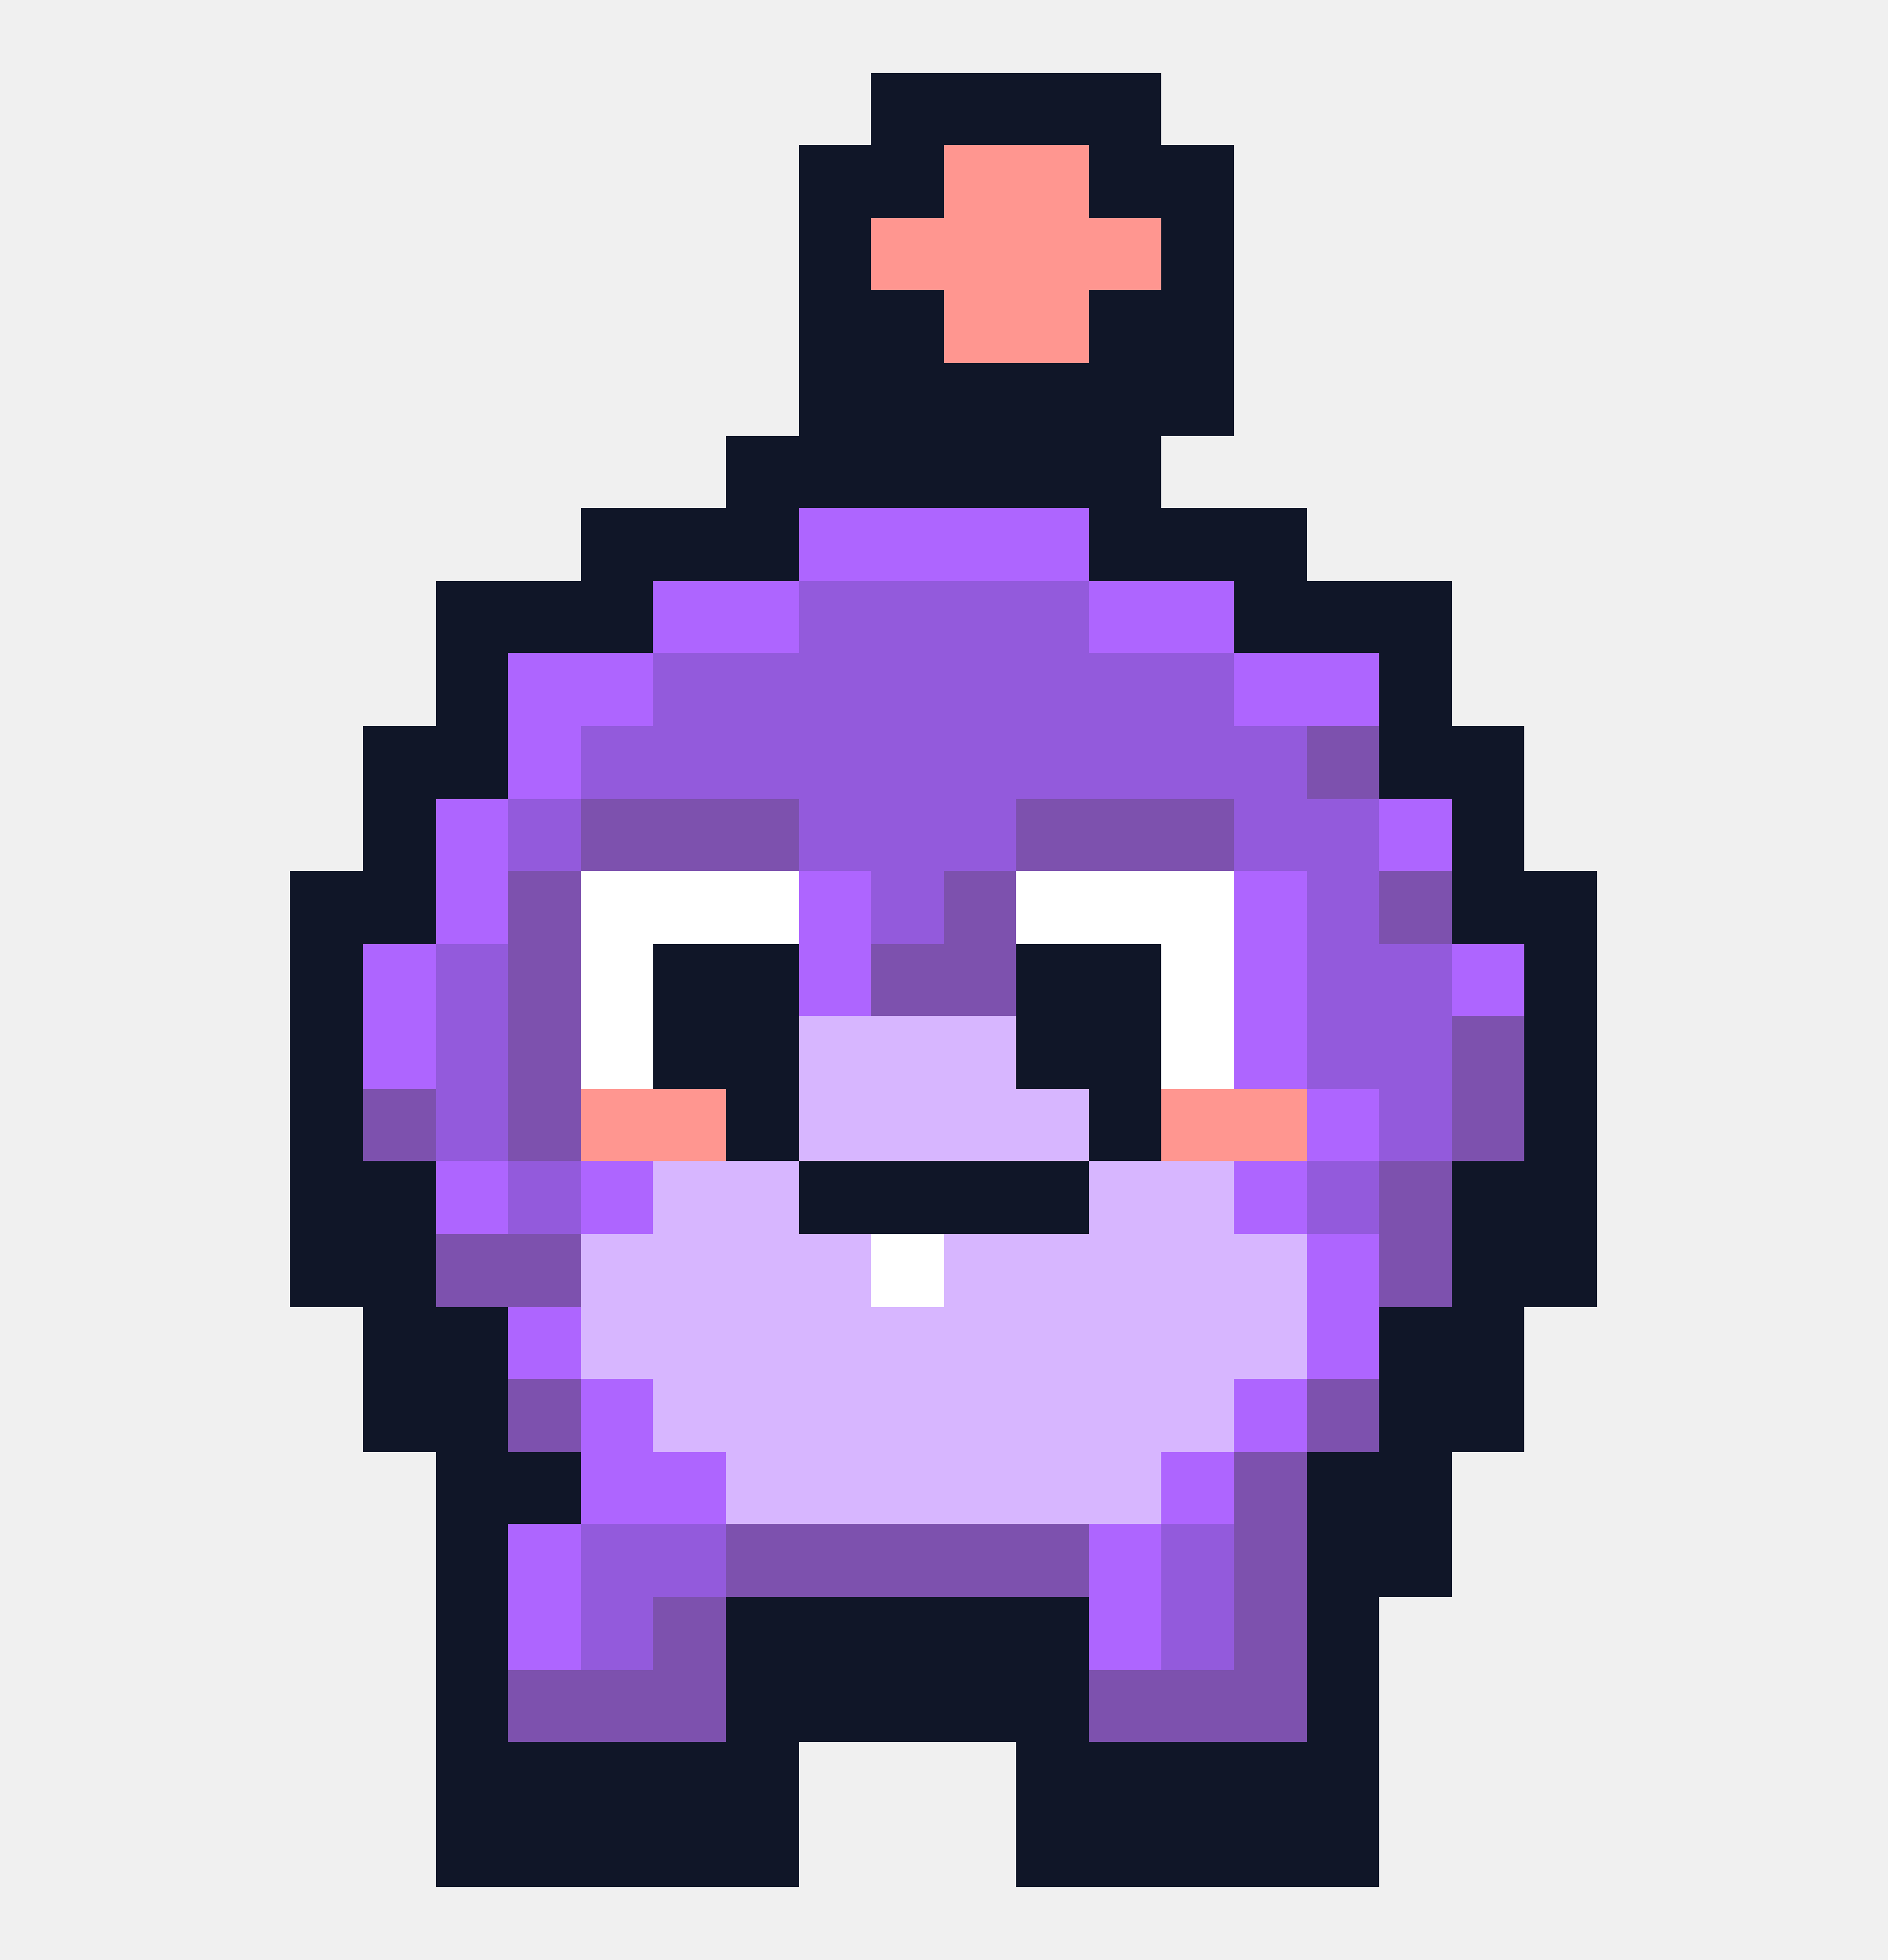
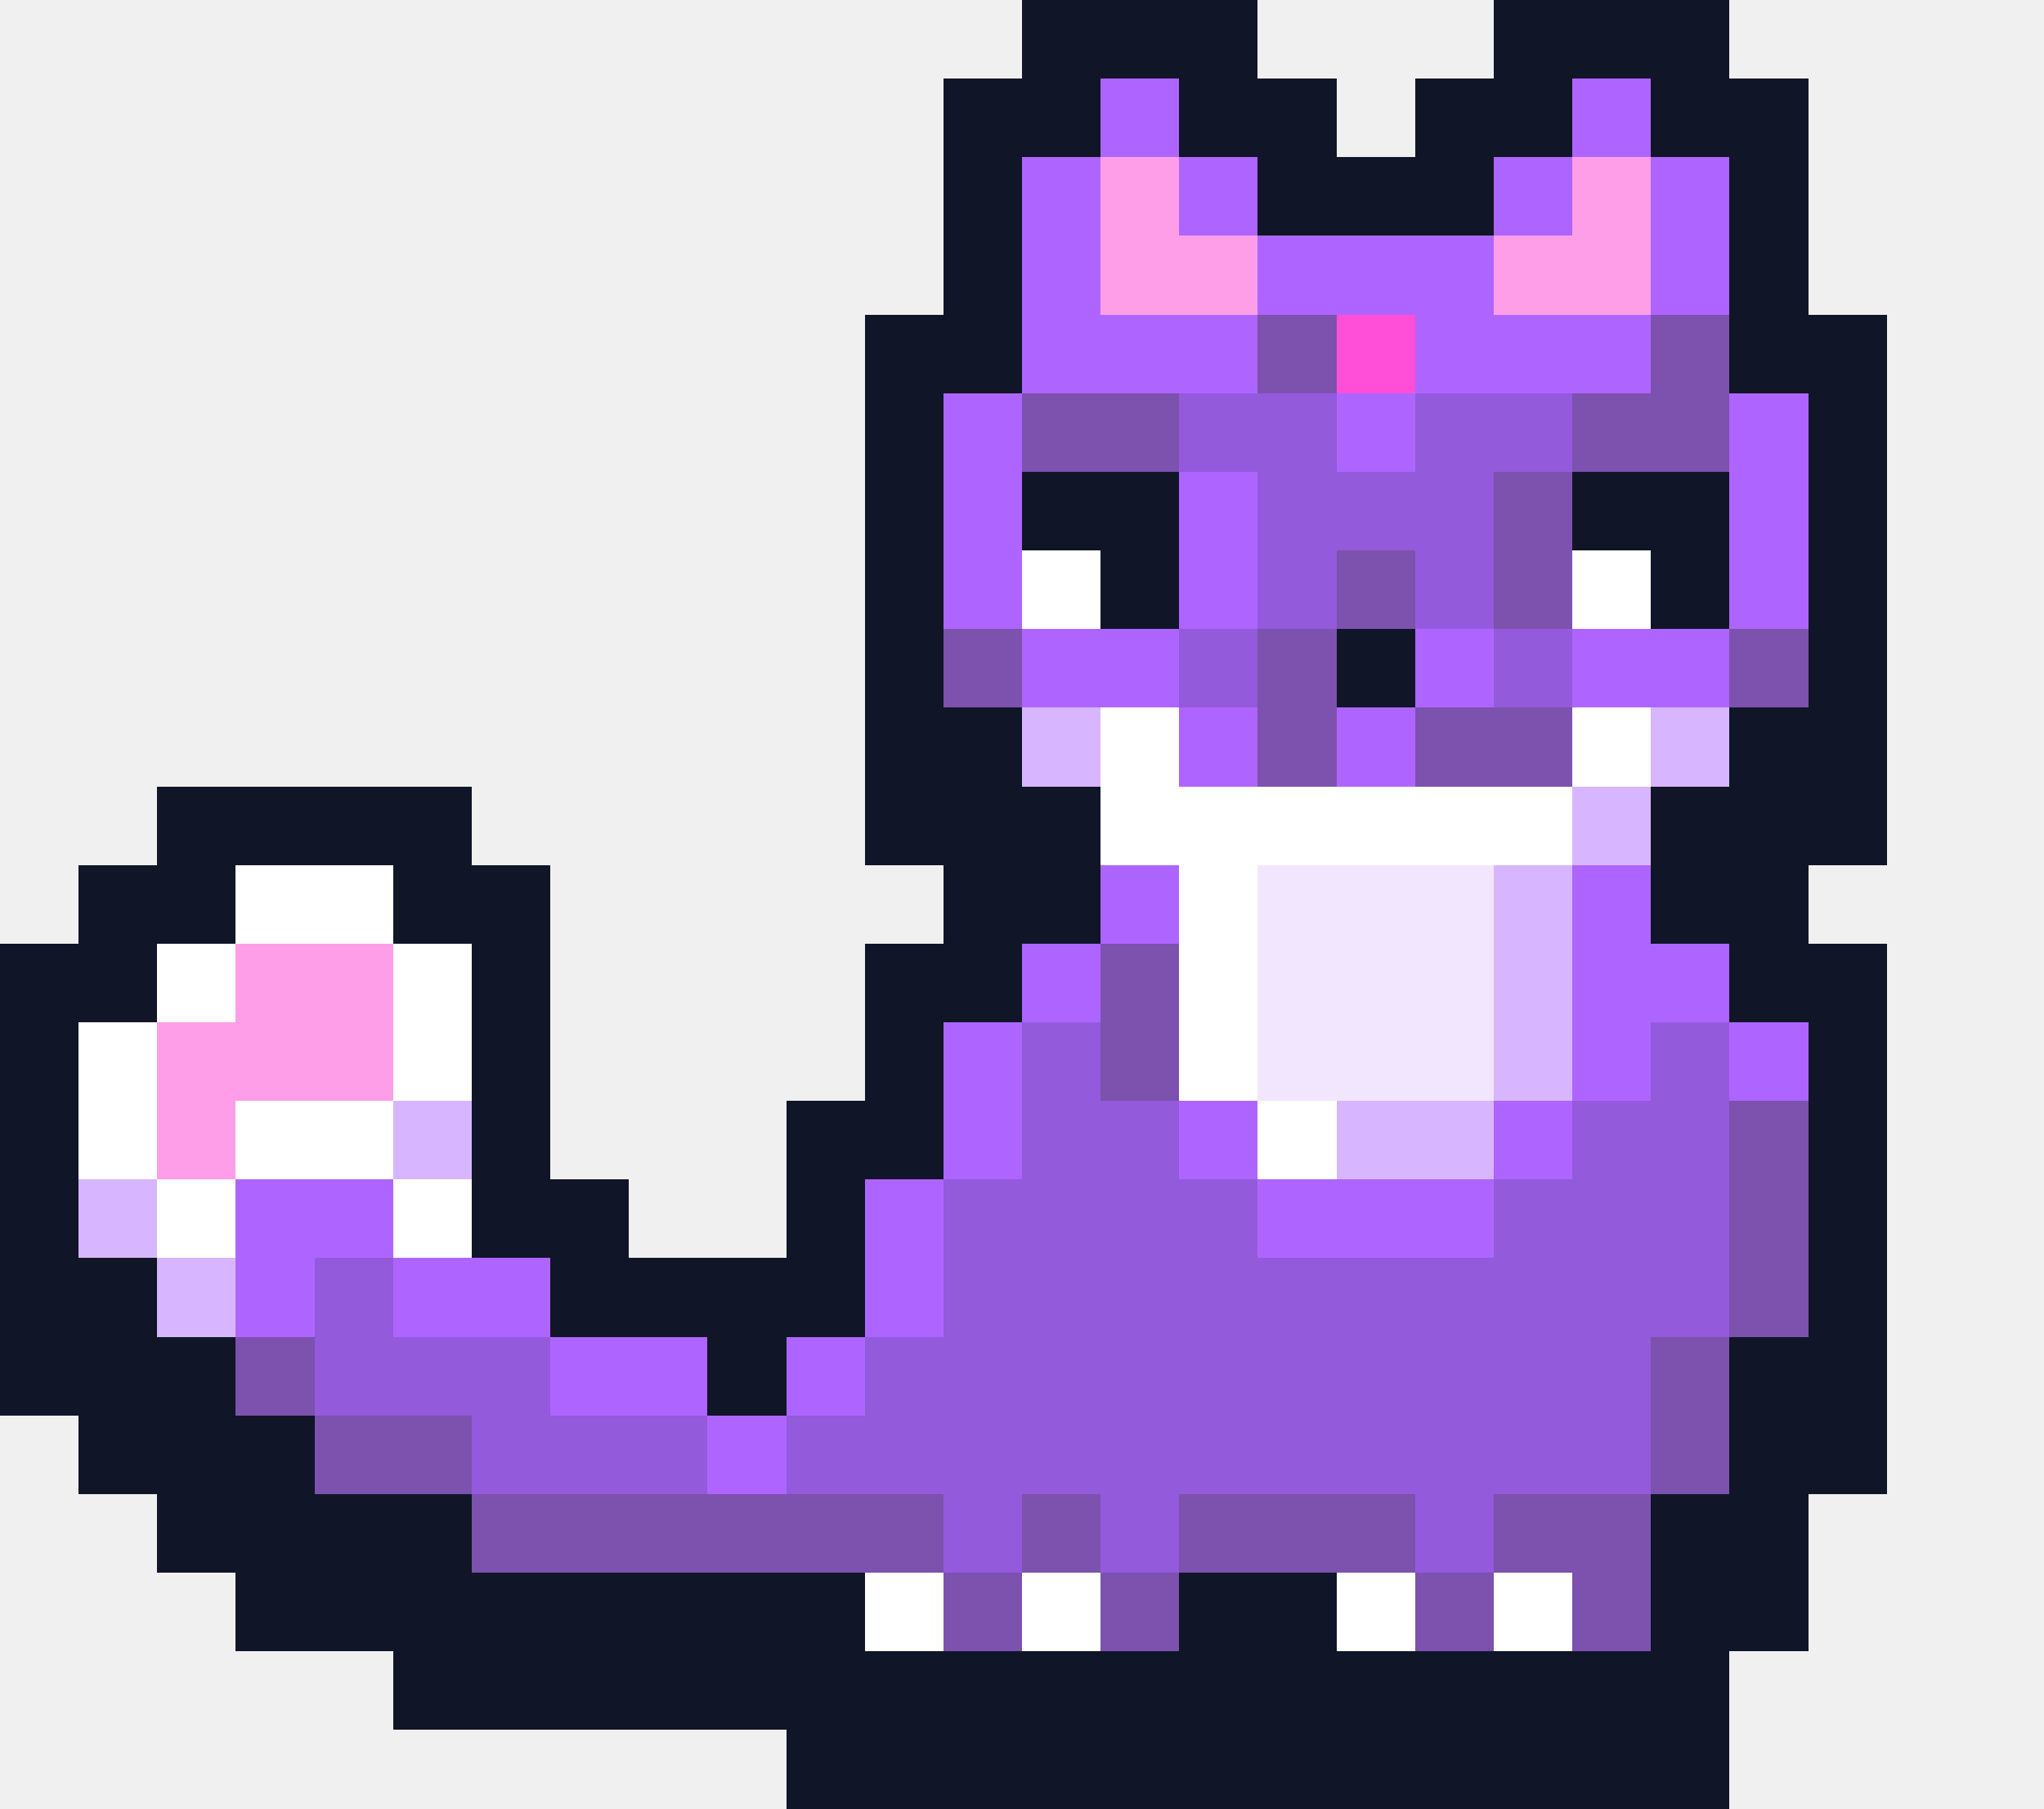
- <svg xmlns="http://www.w3.org/2000/svg" viewBox="0 0 26 27" width="104" height="108" shape-rendering="crispEdges" role="img">
-   <path fill="#101628" d="M12 1h4v1h-4zM11 2h2v1h-2zM15 2h2v1h-2zM11 3h1v1h-1zM16 3h1v1h-1zM11 4h2v1h-2zM15 4h2v1h-2zM11 5h6v1h-6zM10 6h6v1h-6zM8 7h3v1h-3zM15 7h3v1h-3zM6 8h3v1h-3zM17 8h3v1h-3zM6 9h1v1h-1zM19 9h1v1h-1zM5 10h2v1h-2zM19 10h2v1h-2zM5 11h1v1h-1zM20 11h1v1h-1zM4 12h2v1h-2zM20 12h2v1h-2zM4 13h1v1h-1zM9 13h2v1h-2zM14 13h2v1h-2zM21 13h1v1h-1zM4 14h1v1h-1zM9 14h2v1h-2zM14 14h2v1h-2zM21 14h1v1h-1zM4 15h1v1h-1zM10 15h1v1h-1zM15 15h1v1h-1zM21 15h1v1h-1zM4 16h2v1h-2zM11 16h4v1h-4zM20 16h2v1h-2zM4 17h2v1h-2zM20 17h2v1h-2zM5 18h2v1h-2zM19 18h2v1h-2zM5 19h2v1h-2zM19 19h2v1h-2zM6 20h2v1h-2zM18 20h2v1h-2zM6 21h1v1h-1zM18 21h2v1h-2zM6 22h1v1h-1zM10 22h5v1h-5zM18 22h1v1h-1zM6 23h1v1h-1zM10 23h5v1h-5zM18 23h1v1h-1zM6 24h5v1h-5zM14 24h5v1h-5zM6 25h5v1h-5zM14 25h5v1h-5z" />
-   <path fill="#ff9690" d="M13 2h2v1h-2zM12 3h4v1h-4zM13 4h2v1h-2zM8 15h2v1h-2zM16 15h2v1h-2z" />
-   <path fill="#ae65ff" d="M11 7h4v1h-4zM9 8h2v1h-2zM15 8h2v1h-2zM7 9h2v1h-2zM17 9h2v1h-2zM7 10h1v1h-1zM6 11h1v1h-1zM19 11h1v1h-1zM6 12h1v1h-1zM11 12h1v1h-1zM17 12h1v1h-1zM5 13h1v1h-1zM11 13h1v1h-1zM17 13h1v1h-1zM20 13h1v1h-1zM5 14h1v1h-1zM17 14h1v1h-1zM18 15h1v1h-1zM6 16h1v1h-1zM8 16h1v1h-1zM17 16h1v1h-1zM18 17h1v1h-1zM7 18h1v1h-1zM18 18h1v1h-1zM8 19h1v1h-1zM17 19h1v1h-1zM8 20h2v1h-2zM16 20h1v1h-1zM7 21h1v1h-1zM15 21h1v1h-1zM7 22h1v1h-1zM15 22h1v1h-1z" />
-   <path fill="#935adc" d="M11 8h4v1h-4zM9 9h8v1h-8zM8 10h10v1h-10zM7 11h1v1h-1zM11 11h3v1h-3zM17 11h2v1h-2zM12 12h1v1h-1zM18 12h1v1h-1zM6 13h1v1h-1zM18 13h2v1h-2zM6 14h1v1h-1zM18 14h2v1h-2zM6 15h1v1h-1zM19 15h1v1h-1zM7 16h1v1h-1zM18 16h1v1h-1zM8 21h2v1h-2zM16 21h1v1h-1zM8 22h1v1h-1zM16 22h1v1h-1z" />
-   <path fill="#7d51ae" d="M18 10h1v1h-1zM8 11h3v1h-3zM14 11h3v1h-3zM7 12h1v1h-1zM13 12h1v1h-1zM19 12h1v1h-1zM7 13h1v1h-1zM12 13h2v1h-2zM7 14h1v1h-1zM20 14h1v1h-1zM5 15h1v1h-1zM7 15h1v1h-1zM20 15h1v1h-1zM19 16h1v1h-1zM6 17h2v1h-2zM19 17h1v1h-1zM7 19h1v1h-1zM18 19h1v1h-1zM17 20h1v1h-1zM10 21h5v1h-5zM17 21h1v1h-1zM9 22h1v1h-1zM17 22h1v1h-1zM7 23h3v1h-3zM15 23h3v1h-3z" />
-   <path fill="#ffffff" d="M8 12h3v1h-3zM14 12h3v1h-3zM8 13h1v1h-1zM16 13h1v1h-1zM8 14h1v1h-1zM16 14h1v1h-1zM12 17h1v1h-1z" />
-   <path fill="#d7b6ff" d="M11 14h3v1h-3zM11 15h4v1h-4zM9 16h2v1h-2zM15 16h2v1h-2zM8 17h4v1h-4zM13 17h5v1h-5zM8 18h10v1h-10zM9 19h8v1h-8zM10 20h6v1h-6z" />
+ <svg xmlns="http://www.w3.org/2000/svg" viewBox="0 0 26 23" width="104" height="92" shape-rendering="crispEdges" role="img">
+   <path fill="#101628" d="M13 0h3v1h-3zM19 0h3v1h-3zM12 1h2v1h-2zM15 1h2v1h-2zM18 1h2v1h-2zM21 1h2v1h-2zM12 2h1v1h-1zM16 2h3v1h-3zM22 2h1v1h-1zM12 3h1v1h-1zM22 3h1v1h-1zM11 4h2v1h-2zM22 4h2v1h-2zM11 5h1v1h-1zM23 5h1v1h-1zM11 6h1v1h-1zM13 6h2v1h-2zM20 6h2v1h-2zM23 6h1v1h-1zM11 7h1v1h-1zM14 7h1v1h-1zM21 7h1v1h-1zM23 7h1v1h-1zM11 8h1v1h-1zM17 8h1v1h-1zM23 8h1v1h-1zM11 9h2v1h-2zM22 9h2v1h-2zM2 10h4v1h-4zM11 10h3v1h-3zM21 10h3v1h-3zM1 11h2v1h-2zM5 11h2v1h-2zM12 11h2v1h-2zM21 11h2v1h-2zM0 12h2v1h-2zM6 12h1v1h-1zM11 12h2v1h-2zM22 12h2v1h-2zM0 13h1v1h-1zM6 13h1v1h-1zM11 13h1v1h-1zM23 13h1v1h-1zM0 14h1v1h-1zM6 14h1v1h-1zM10 14h2v1h-2zM23 14h1v1h-1zM0 15h1v1h-1zM6 15h2v1h-2zM10 15h1v1h-1zM23 15h1v1h-1zM0 16h2v1h-2zM7 16h4v1h-4zM23 16h1v1h-1zM0 17h3v1h-3zM9 17h1v1h-1zM22 17h2v1h-2zM1 18h3v1h-3zM22 18h2v1h-2zM2 19h4v1h-4zM21 19h2v1h-2zM3 20h8v1h-8zM15 20h2v1h-2zM21 20h2v1h-2zM5 21h17v1h-17zM10 22h12v1h-12z" />
+   <path fill="#ae65ff" d="M14 1h1v1h-1zM20 1h1v1h-1zM13 2h1v1h-1zM15 2h1v1h-1zM19 2h1v1h-1zM21 2h1v1h-1zM13 3h1v1h-1zM16 3h3v1h-3zM21 3h1v1h-1zM13 4h3v1h-3zM18 4h3v1h-3zM12 5h1v1h-1zM17 5h1v1h-1zM22 5h1v1h-1zM12 6h1v1h-1zM15 6h1v1h-1zM22 6h1v1h-1zM12 7h1v1h-1zM15 7h1v1h-1zM22 7h1v1h-1zM13 8h2v1h-2zM18 8h1v1h-1zM20 8h2v1h-2zM15 9h1v1h-1zM17 9h1v1h-1zM14 11h1v1h-1zM20 11h1v1h-1zM13 12h1v1h-1zM20 12h2v1h-2zM12 13h1v1h-1zM20 13h1v1h-1zM22 13h1v1h-1zM12 14h1v1h-1zM15 14h1v1h-1zM19 14h1v1h-1zM3 15h2v1h-2zM11 15h1v1h-1zM16 15h3v1h-3zM3 16h1v1h-1zM5 16h2v1h-2zM11 16h1v1h-1zM7 17h2v1h-2zM10 17h1v1h-1zM9 18h1v1h-1z" />
+   <path fill="#ff9ee8" d="M14 2h1v1h-1zM20 2h1v1h-1zM14 3h2v1h-2zM19 3h2v1h-2zM3 12h2v1h-2zM2 13h3v1h-3zM2 14h1v1h-1z" />
+   <path fill="#7d51ae" d="M16 4h1v1h-1zM21 4h1v1h-1zM13 5h2v1h-2zM20 5h2v1h-2zM19 6h1v1h-1zM17 7h1v1h-1zM19 7h1v1h-1zM12 8h1v1h-1zM16 8h1v1h-1zM22 8h1v1h-1zM16 9h1v1h-1zM18 9h2v1h-2zM14 12h1v1h-1zM14 13h1v1h-1zM22 14h1v1h-1zM22 15h1v1h-1zM22 16h1v1h-1zM3 17h1v1h-1zM21 17h1v1h-1zM4 18h2v1h-2zM21 18h1v1h-1zM6 19h6v1h-6zM13 19h1v1h-1zM15 19h3v1h-3zM19 19h2v1h-2zM12 20h1v1h-1zM14 20h1v1h-1zM18 20h1v1h-1zM20 20h1v1h-1z" />
+   <path fill="#ff4fd8" d="M17 4h1v1h-1z" />
+   <path fill="#935adc" d="M15 5h2v1h-2zM18 5h2v1h-2zM16 6h3v1h-3zM16 7h1v1h-1zM18 7h1v1h-1zM15 8h1v1h-1zM19 8h1v1h-1zM13 13h1v1h-1zM21 13h1v1h-1zM13 14h2v1h-2zM20 14h2v1h-2zM12 15h4v1h-4zM19 15h3v1h-3zM4 16h1v1h-1zM12 16h10v1h-10zM4 17h3v1h-3zM11 17h10v1h-10zM6 18h3v1h-3zM10 18h11v1h-11zM12 19h1v1h-1zM14 19h1v1h-1zM18 19h1v1h-1z" />
+   <path fill="#ffffff" d="M13 7h1v1h-1zM20 7h1v1h-1zM14 9h1v1h-1zM20 9h1v1h-1zM14 10h6v1h-6zM3 11h2v1h-2zM15 11h1v1h-1zM2 12h1v1h-1zM5 12h1v1h-1zM15 12h1v1h-1zM1 13h1v1h-1zM5 13h1v1h-1zM15 13h1v1h-1zM1 14h1v1h-1zM3 14h2v1h-2zM16 14h1v1h-1zM2 15h1v1h-1zM5 15h1v1h-1zM11 20h1v1h-1zM13 20h1v1h-1zM17 20h1v1h-1zM19 20h1v1h-1z" />
+   <path fill="#d7b6ff" d="M13 9h1v1h-1zM21 9h1v1h-1zM20 10h1v1h-1zM19 11h1v1h-1zM19 12h1v1h-1zM19 13h1v1h-1zM5 14h1v1h-1zM17 14h2v1h-2zM1 15h1v1h-1zM2 16h1v1h-1z" />
+   <path fill="#f2e6ff" d="M16 11h3v1h-3zM16 12h3v1h-3zM16 13h3v1h-3z" />
</svg>
